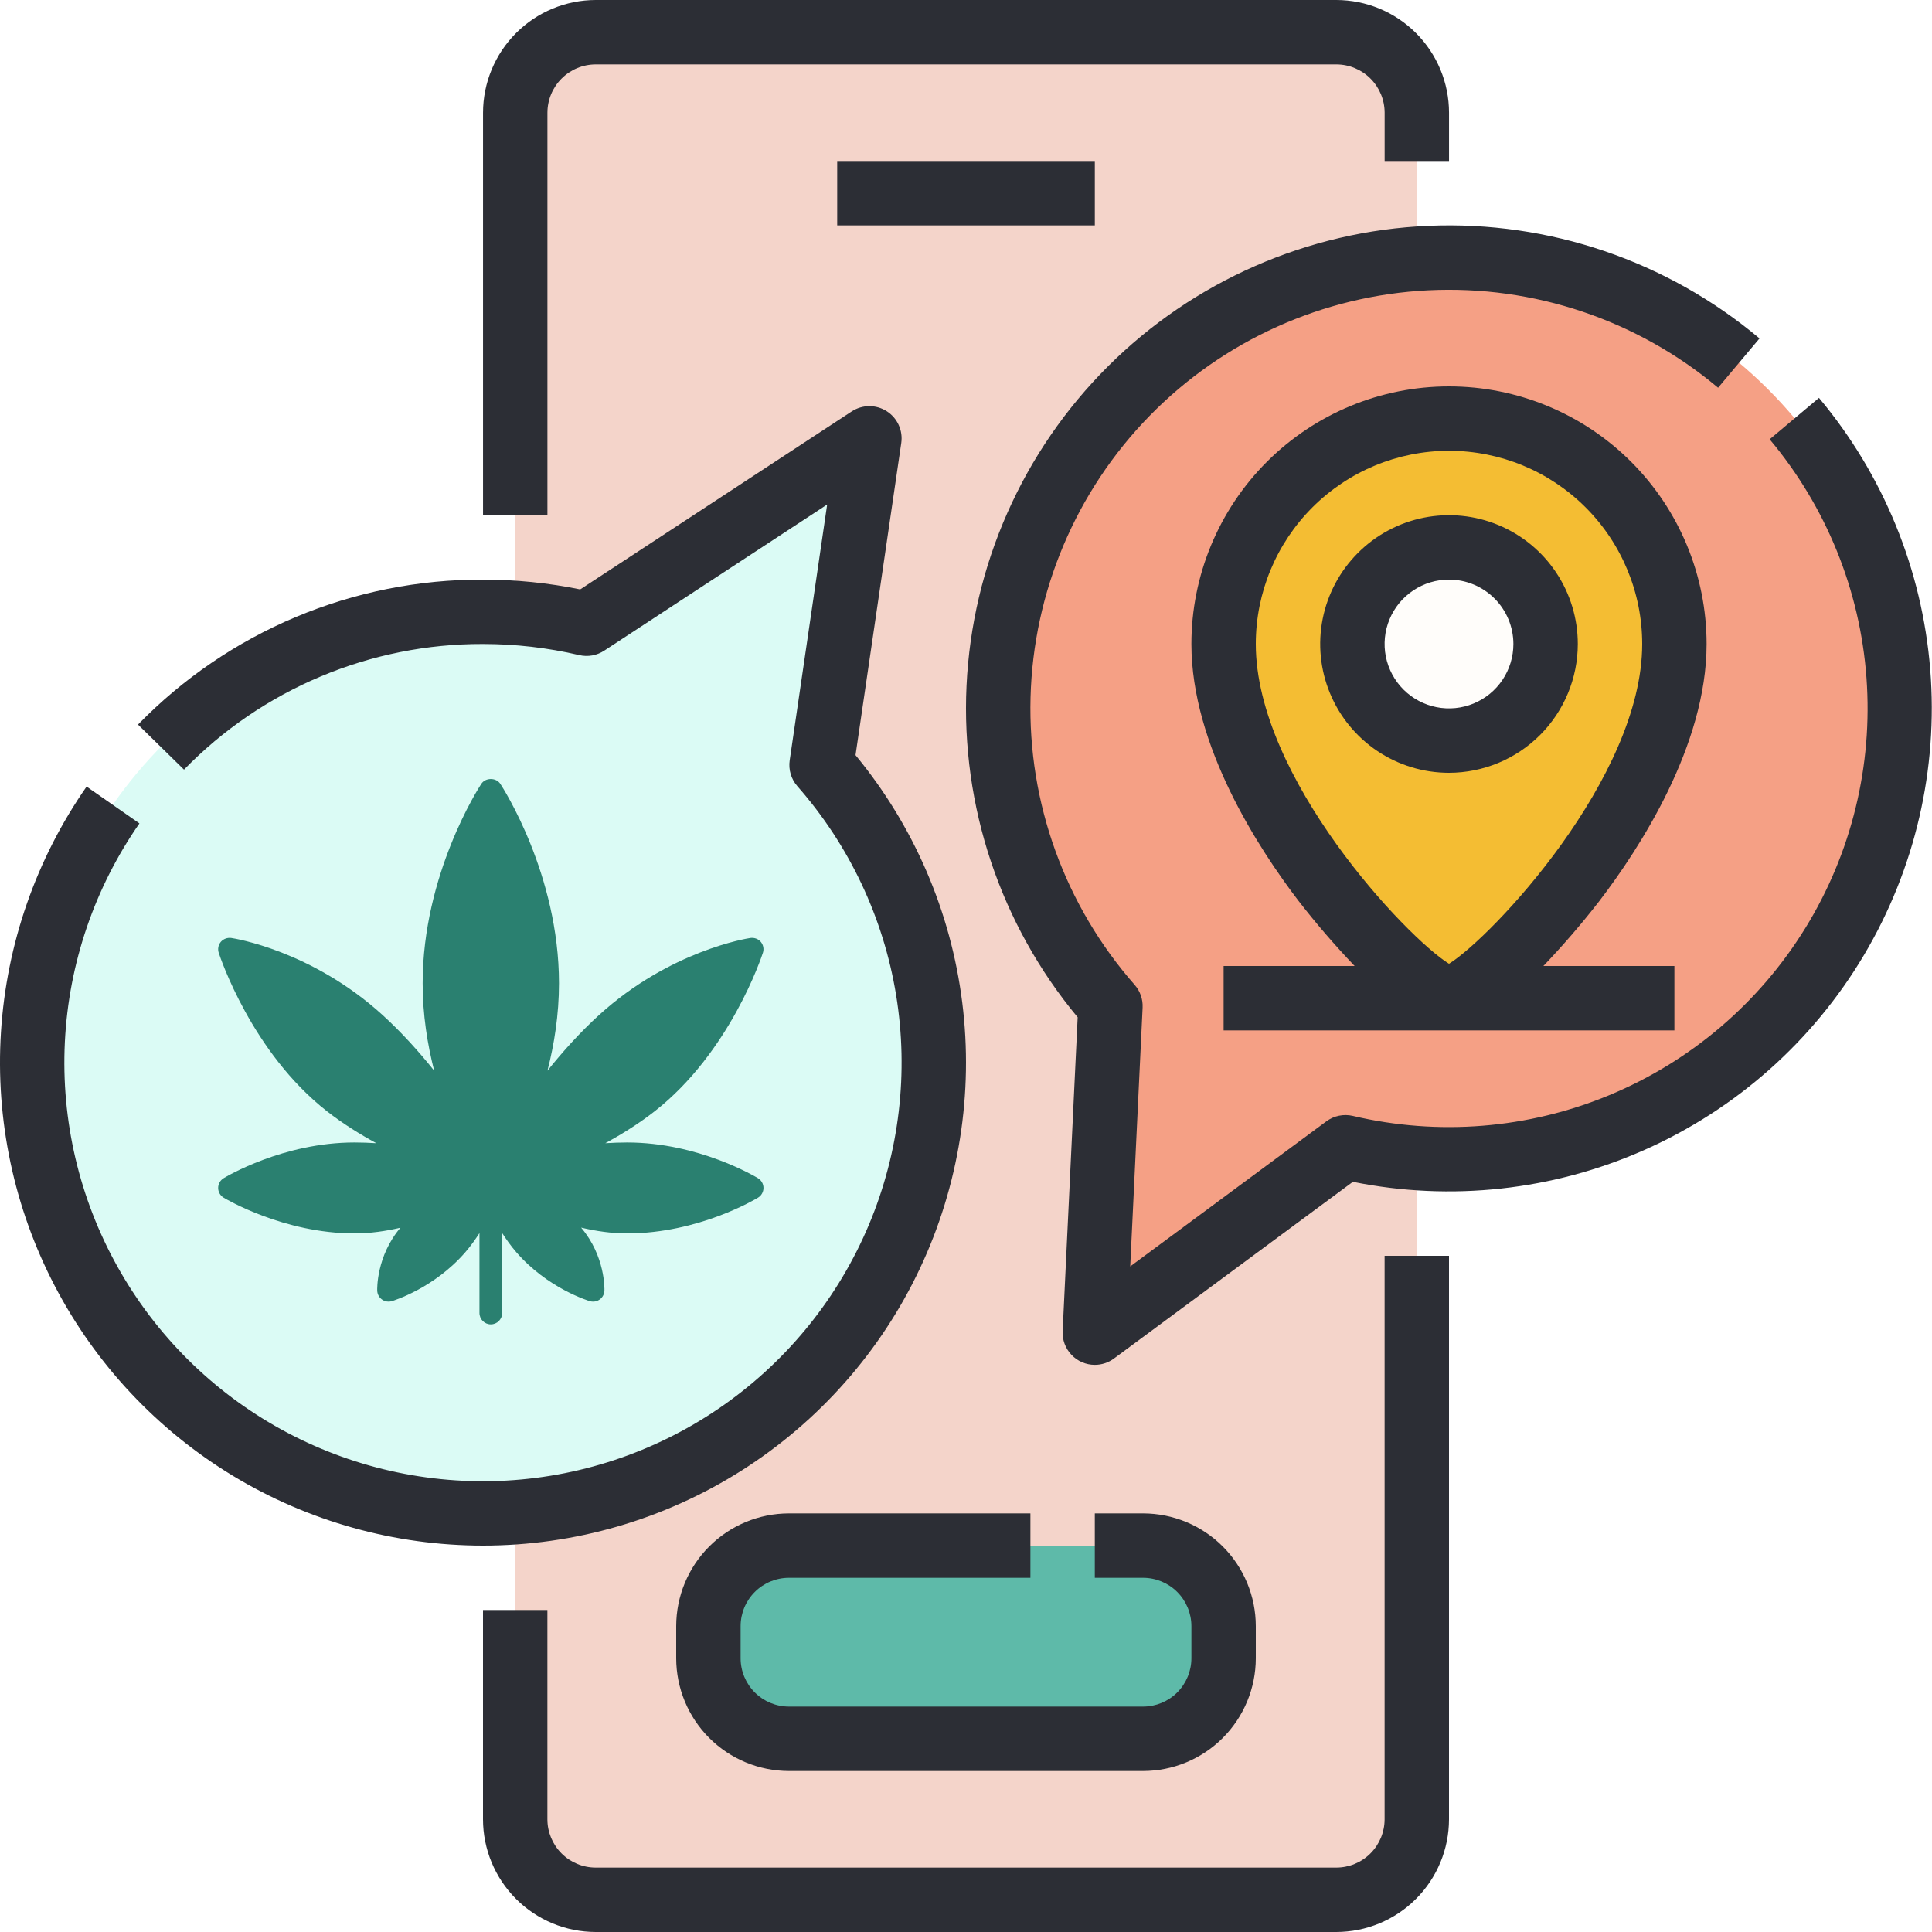
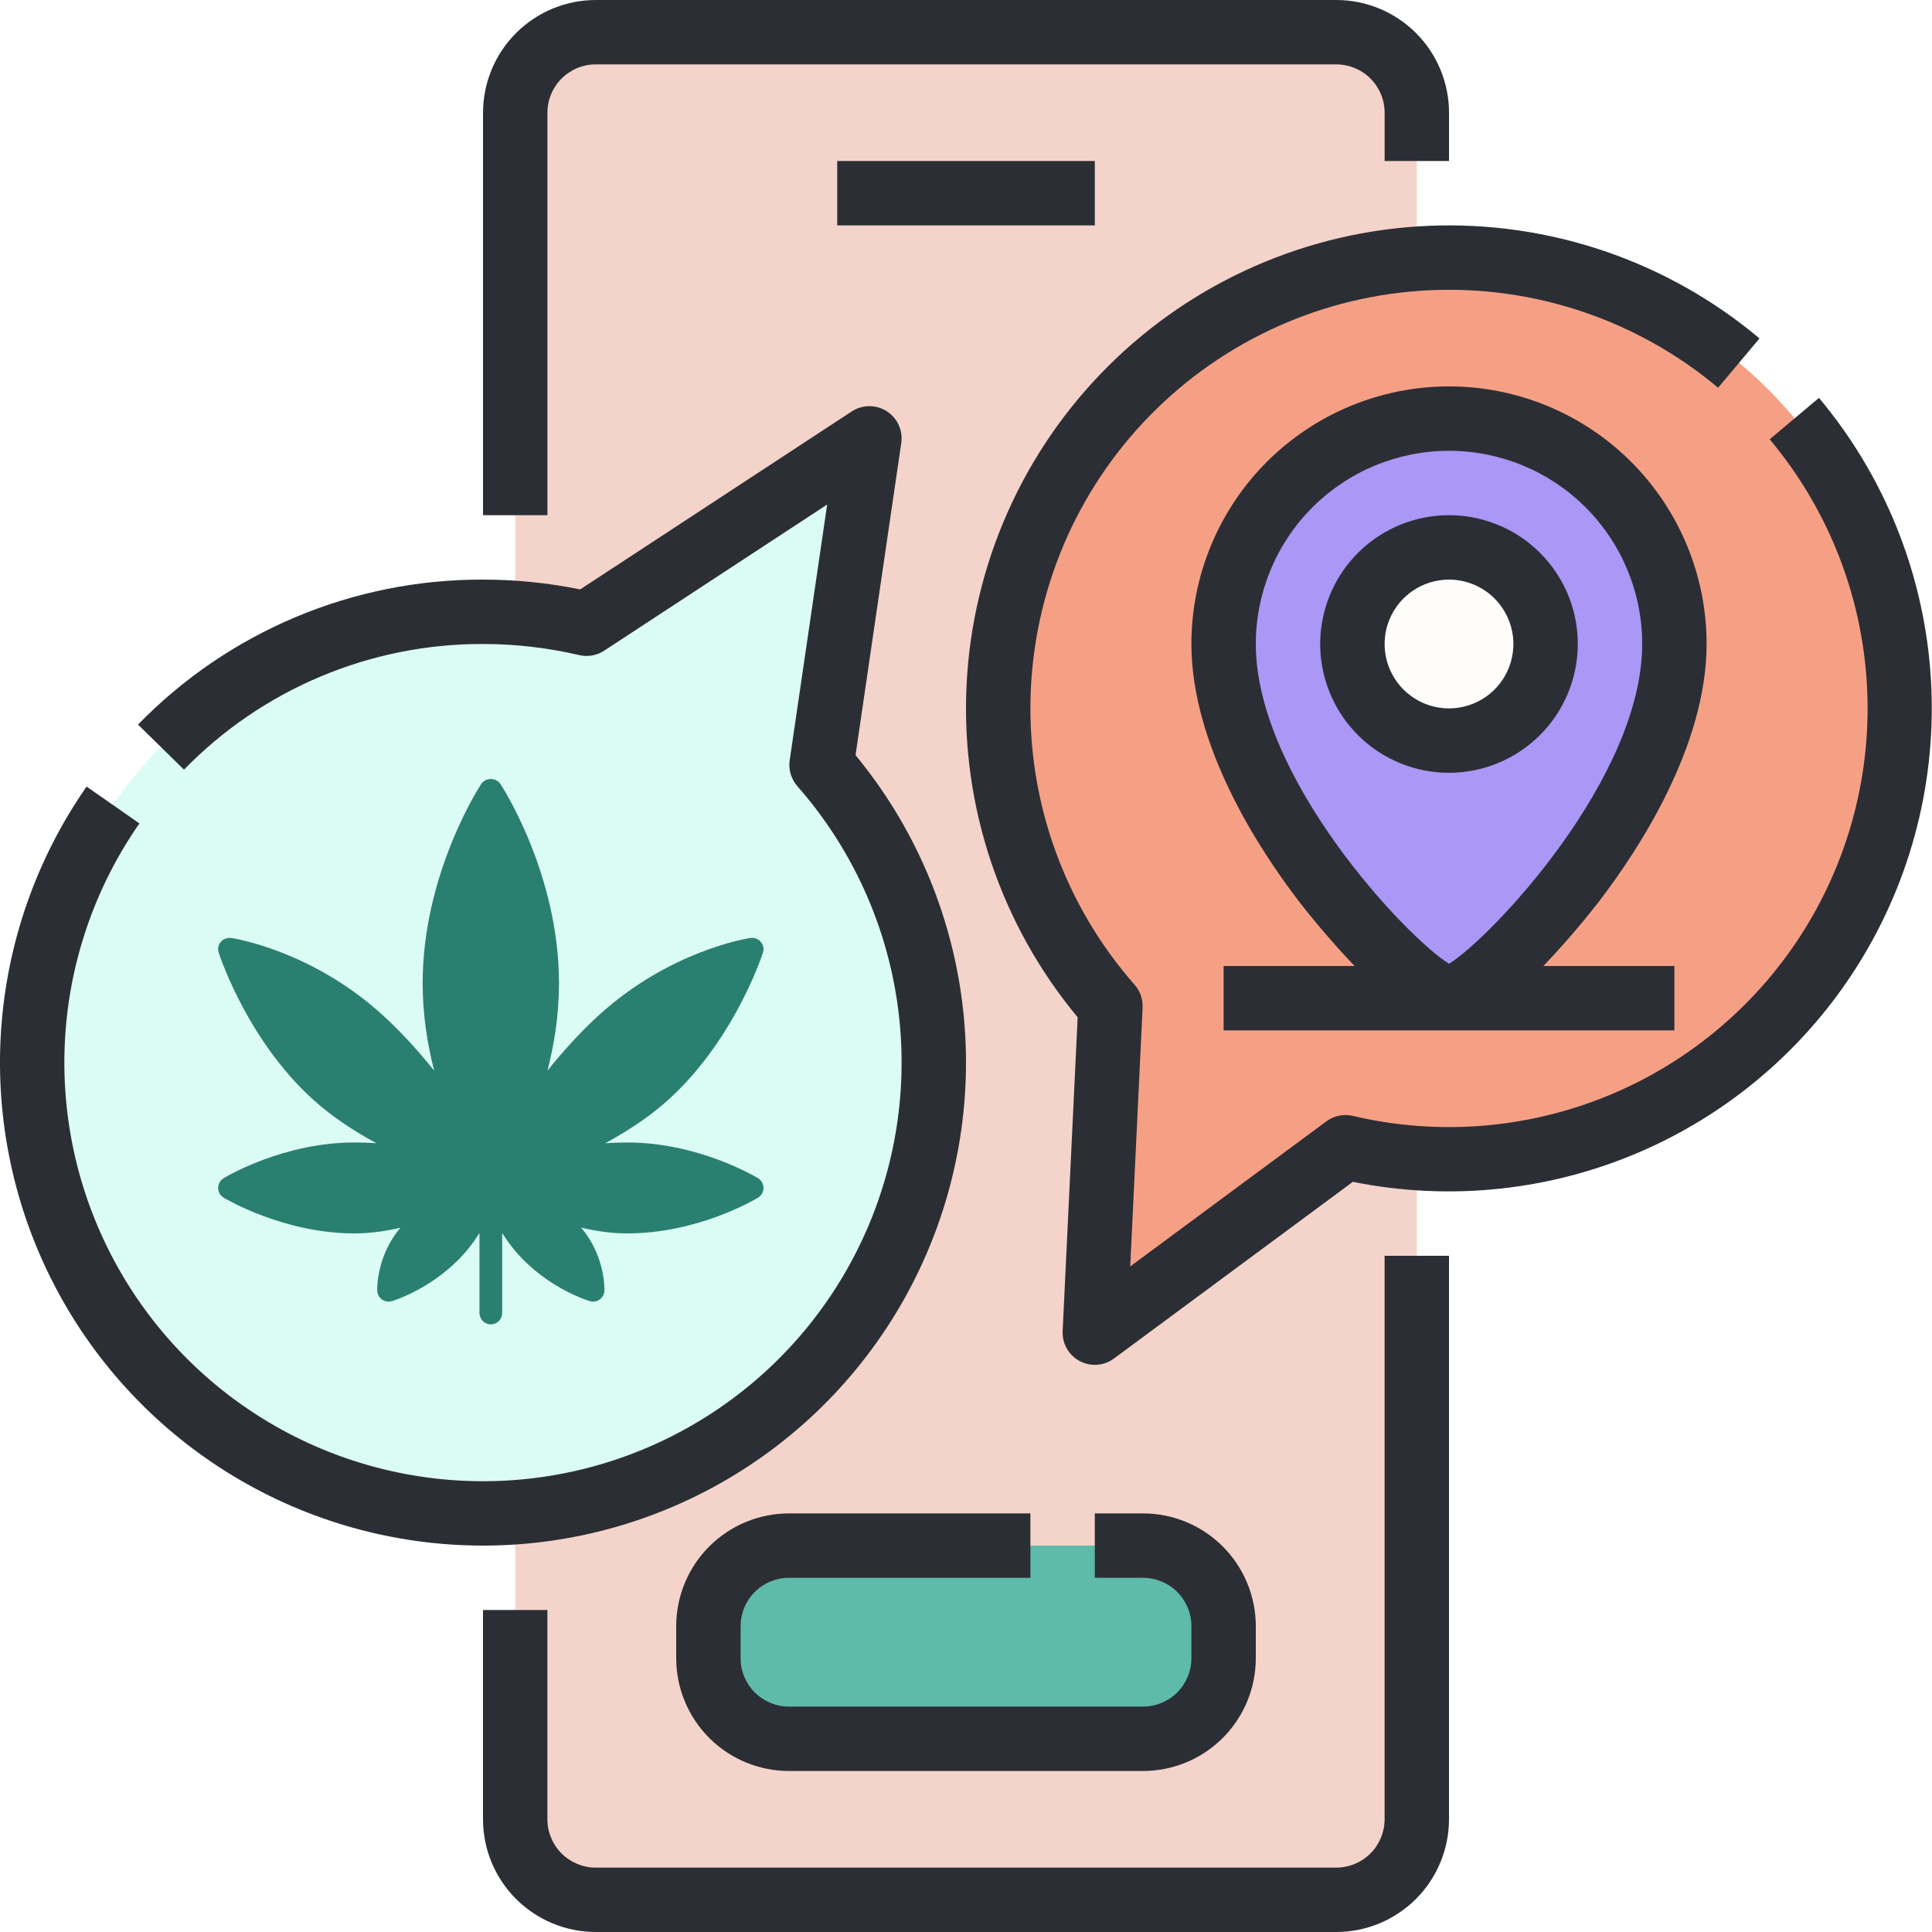
<svg xmlns="http://www.w3.org/2000/svg" width="100" height="100" viewBox="0 0 124 124" fill="none">
  <path d="M85.766 2.067H38.233C35.38 2.067 33.066 4.38 33.066 7.233V116.767C33.066 119.62 35.38 121.933 38.233 121.933H85.766C88.62 121.933 90.933 119.62 90.933 116.767V7.233C90.933 4.38 88.62 2.067 85.766 2.067Z" fill="#F4D4CA" />
  <path d="M85.767 124H38.233C36.316 123.998 34.477 123.235 33.121 121.879C31.765 120.523 31.002 118.684 31 116.767V103.333H35.133V116.767C35.134 117.589 35.461 118.376 36.042 118.958C36.623 119.539 37.411 119.866 38.233 119.867H85.767C86.588 119.866 87.376 119.539 87.958 118.958C88.539 118.376 88.866 117.589 88.867 116.767V80.6H93V116.767C92.998 118.684 92.235 120.523 90.879 121.879C89.523 123.235 87.684 123.998 85.767 124Z" fill="#2C2E35" />
  <path d="M35.135 33.067H31.002V7.233C31.004 5.316 31.767 3.477 33.123 2.121C34.479 0.765 36.318 0.002 38.235 0H85.769C87.686 0.002 89.525 0.765 90.881 2.121C92.237 3.477 93 5.316 93.002 7.233V10.333H88.869V7.233C88.868 6.411 88.541 5.623 87.96 5.042C87.379 4.461 86.591 4.134 85.769 4.133H38.235C37.413 4.134 36.625 4.461 36.044 5.042C35.463 5.623 35.136 6.411 35.135 7.233V33.067Z" fill="#2C2E35" />
  <path d="M73.367 99.2H50.633C47.78 99.2 45.467 101.513 45.467 104.367V106.433C45.467 109.287 47.78 111.6 50.633 111.6H73.367C76.22 111.6 78.534 109.287 78.534 106.433V104.367C78.534 101.513 76.22 99.2 73.367 99.2Z" fill="#5EBAA9" />
  <path d="M73.367 113.667H50.634C48.716 113.664 46.877 112.902 45.521 111.546C44.165 110.19 43.403 108.351 43.4 106.433V104.367C43.403 102.449 44.165 100.61 45.521 99.254C46.877 97.898 48.716 97.135 50.634 97.133H66.134V101.267H50.634C49.812 101.268 49.024 101.594 48.443 102.176C47.862 102.757 47.535 103.545 47.534 104.367V106.433C47.535 107.255 47.862 108.043 48.443 108.624C49.024 109.205 49.812 109.532 50.634 109.533H73.367C74.189 109.532 74.977 109.205 75.558 108.624C76.139 108.043 76.466 107.255 76.467 106.433V104.367C76.466 103.545 76.139 102.757 75.558 102.176C74.977 101.594 74.189 101.268 73.367 101.267H70.267V97.133H73.367C75.285 97.135 77.123 97.898 78.479 99.254C79.835 100.61 80.598 102.449 80.6 104.367V106.433C80.598 108.351 79.835 110.19 78.479 111.546C77.123 112.902 75.285 113.664 73.367 113.667Z" fill="#2C2E35" />
  <path d="M53.734 10.333H70.268V14.467H53.734V10.333Z" fill="#2C2E35" />
  <path d="M52.73 49.096L55.8 28.135L37.645 40.033C30.924 38.445 23.857 39.311 17.719 42.476C11.581 45.641 6.777 50.895 4.173 57.292C1.57 63.688 1.339 70.805 3.522 77.356C5.705 83.908 10.158 89.464 16.078 93.02C21.998 96.576 28.994 97.899 35.803 96.75C42.613 95.6 48.787 92.054 53.212 86.752C57.636 81.45 60.02 74.74 59.931 67.835C59.843 60.929 57.289 54.283 52.73 49.096V49.096Z" fill="#DBFBF5" />
  <path d="M31 99.2C25.336 99.199 19.78 97.647 14.936 94.712C10.092 91.776 6.144 87.57 3.522 82.549C0.9 77.528 -0.297 71.885 0.062 66.233C0.421 60.58 2.322 55.133 5.558 50.484L8.948 52.849C6.069 56.984 4.411 61.844 4.163 66.876C3.915 71.908 5.086 76.909 7.544 81.306C10.001 85.704 13.646 89.323 18.061 91.749C22.477 94.174 27.485 95.31 32.516 95.026C37.545 94.741 42.394 93.048 46.508 90.14C50.622 87.232 53.835 83.226 55.781 78.579C57.727 73.932 58.328 68.831 57.514 63.859C56.7 58.888 54.504 54.245 51.178 50.461C50.98 50.236 50.833 49.97 50.748 49.683C50.663 49.395 50.641 49.093 50.685 48.796L53.089 32.382L38.778 41.762C38.543 41.916 38.28 42.02 38.004 42.069C37.728 42.117 37.445 42.109 37.172 42.045C35.149 41.571 33.078 41.333 31 41.333C27.424 41.322 23.882 42.03 20.585 43.416C17.288 44.801 14.304 46.835 11.809 49.397L8.857 46.505C11.736 43.548 15.179 41.201 18.983 39.602C22.787 38.004 26.874 37.187 31 37.2C33.095 37.2 35.186 37.41 37.239 37.829L54.667 26.406C55 26.188 55.389 26.07 55.788 26.068C56.186 26.066 56.576 26.178 56.912 26.393C57.248 26.607 57.514 26.913 57.68 27.276C57.845 27.638 57.903 28.04 57.845 28.434L54.91 48.468C58.652 53.003 61.028 58.509 61.759 64.342C62.491 70.176 61.548 76.097 59.041 81.416C56.535 86.734 52.568 91.23 47.603 94.379C42.638 97.528 36.879 99.2 31 99.2Z" fill="#2C2E35" />
  <path d="M71.27 64.571L70.266 85.532L86.355 73.633C93.076 75.222 100.143 74.356 106.281 71.191C112.419 68.026 117.223 62.771 119.827 56.375C122.43 49.978 122.661 42.862 120.478 36.31C118.295 29.759 113.842 24.203 107.922 20.647C102.002 17.09 95.006 15.768 88.197 16.917C81.387 18.067 75.213 21.612 70.788 26.915C66.364 32.217 63.98 38.927 64.069 45.832C64.157 52.737 66.711 59.384 71.27 64.571V64.571Z" fill="#F5A085" />
  <path d="M70.267 87.599C69.987 87.599 69.71 87.542 69.453 87.432C69.196 87.322 68.964 87.16 68.771 86.958C68.578 86.755 68.428 86.516 68.33 86.254C68.233 85.992 68.189 85.713 68.203 85.433L69.167 65.291C64.216 59.338 61.671 51.748 62.034 44.014C62.397 36.279 65.641 28.961 71.128 23.498C76.615 18.035 83.948 14.823 91.684 14.494C99.42 14.165 106.999 16.743 112.93 21.721L110.271 24.886C105.082 20.532 98.44 18.298 91.675 18.632C84.909 18.967 78.52 21.844 73.785 26.689C69.051 31.533 66.322 37.987 66.143 44.758C65.964 51.529 68.35 58.118 72.822 63.206C73.177 63.609 73.361 64.134 73.335 64.67L72.54 81.281L85.127 71.972C85.368 71.793 85.645 71.669 85.939 71.609C86.233 71.549 86.536 71.553 86.828 71.621C92.323 72.917 98.086 72.45 103.3 70.285C108.513 68.12 112.913 64.368 115.874 59.562C118.835 54.756 120.207 49.139 119.795 43.508C119.384 37.878 117.21 32.521 113.581 28.196L116.746 25.537C120.874 30.465 123.369 36.553 123.886 42.961C124.403 49.368 122.916 55.778 119.631 61.303C116.346 66.829 111.425 71.197 105.549 73.803C99.673 76.409 93.132 77.125 86.831 75.852L71.496 87.194C71.14 87.457 70.709 87.599 70.267 87.599Z" fill="#2C2E35" />
-   <path d="M107.467 41.333C107.467 51.667 95.067 64.067 93 64.067C90.933 64.067 78.533 51.667 78.533 41.333C78.533 37.497 80.057 33.817 82.77 31.104C85.483 28.391 89.163 26.867 93 26.867C96.837 26.867 100.516 28.391 103.229 31.104C105.942 33.817 107.467 37.497 107.467 41.333Z" fill="#F4BD33" />
+   <path d="M107.467 41.333C107.467 51.667 95.067 64.067 93 64.067C90.933 64.067 78.533 51.667 78.533 41.333C78.533 37.497 80.057 33.817 82.77 31.104C85.483 28.391 89.163 26.867 93 26.867C96.837 26.867 100.516 28.391 103.229 31.104C105.942 33.817 107.467 37.497 107.467 41.333Z" fill="#AA97F6" />
  <path d="M93.001 47.533C96.425 47.533 99.201 44.758 99.201 41.333C99.201 37.909 96.425 35.133 93.001 35.133C89.577 35.133 86.801 37.909 86.801 41.333C86.801 44.758 89.577 47.533 93.001 47.533Z" fill="#FFFDFA" />
  <path d="M93 49.6C91.365 49.6 89.767 49.115 88.407 48.207C87.048 47.298 85.988 46.007 85.363 44.497C84.737 42.986 84.573 41.324 84.892 39.721C85.211 38.117 85.999 36.644 87.155 35.488C88.311 34.332 89.784 33.544 91.387 33.225C92.991 32.907 94.653 33.07 96.164 33.696C97.674 34.322 98.965 35.381 99.874 36.741C100.782 38.1 101.267 39.698 101.267 41.333C101.264 43.525 100.393 45.626 98.843 47.176C97.293 48.726 95.192 49.597 93 49.6ZM93 37.2C92.183 37.2 91.383 37.442 90.704 37.897C90.024 38.351 89.494 38.996 89.181 39.752C88.868 40.507 88.787 41.338 88.946 42.14C89.106 42.941 89.499 43.678 90.077 44.256C90.655 44.834 91.392 45.228 92.194 45.387C92.996 45.547 93.827 45.465 94.582 45.152C95.337 44.839 95.983 44.309 96.437 43.63C96.891 42.95 97.133 42.151 97.133 41.333C97.132 40.237 96.696 39.187 95.921 38.412C95.147 37.637 94.096 37.201 93 37.2Z" fill="#2C2E35" />
  <path d="M102.65 57.83C105.221 54.469 109.533 47.855 109.533 41.333C109.533 36.949 107.792 32.743 104.691 29.642C101.59 26.542 97.385 24.8 93 24.8C88.615 24.8 84.41 26.542 81.309 29.642C78.209 32.743 76.467 36.949 76.467 41.333C76.467 47.855 80.779 54.469 83.35 57.83C84.476 59.281 85.675 60.672 86.943 62H78.534V66.133H107.467V62H99.057C100.325 60.672 101.524 59.281 102.65 57.83ZM80.6 41.333C80.6 38.045 81.907 34.891 84.232 32.565C86.558 30.24 89.711 28.933 93 28.933C96.289 28.933 99.443 30.24 101.768 32.565C104.094 34.891 105.4 38.045 105.4 41.333C105.4 49.92 95.735 60.162 93 61.857C90.265 60.162 80.6 49.92 80.6 41.333Z" fill="#2C2E35" />
  <path d="M48.652 75.621C48.498 75.528 44.833 73.326 40.252 73.326C39.78 73.326 39.312 73.345 38.849 73.373C39.924 72.789 41.007 72.113 42.009 71.33C46.848 67.549 48.882 61.407 48.966 61.148C49.044 60.908 48.992 60.644 48.829 60.451C48.666 60.259 48.418 60.17 48.165 60.201C47.956 60.232 42.994 61.013 38.452 65.143C37.225 66.26 36.114 67.499 35.138 68.717C35.571 67.027 35.877 65.132 35.877 63.112C35.877 56.124 32.265 50.541 32.111 50.308C31.842 49.897 31.161 49.897 30.892 50.308C30.738 50.541 27.127 56.124 27.127 63.112C27.127 65.132 27.433 67.027 27.866 68.717C26.89 67.499 25.779 66.26 24.551 65.143C20.01 61.013 15.048 60.232 14.839 60.201C14.59 60.17 14.339 60.26 14.174 60.451C14.011 60.644 13.96 60.908 14.037 61.148C14.121 61.407 16.155 67.549 20.994 71.33C21.997 72.113 23.08 72.789 24.155 73.373C23.692 73.345 23.224 73.326 22.752 73.326C18.17 73.326 14.505 75.528 14.352 75.621C14.134 75.754 14.001 75.992 14.002 76.247C14.003 76.503 14.137 76.739 14.356 76.87C14.512 76.964 18.227 79.163 22.752 79.163C23.761 79.163 24.756 79.018 25.701 78.798C24.154 80.621 24.206 82.738 24.211 82.843C24.221 83.067 24.334 83.275 24.517 83.406C24.641 83.495 24.789 83.541 24.939 83.541C25.009 83.541 25.079 83.531 25.147 83.511C25.257 83.478 27.866 82.682 29.866 80.37C30.224 79.956 30.513 79.545 30.773 79.142V84.27C30.773 84.674 31.099 85 31.502 85C31.905 85 32.231 84.674 32.231 84.27V79.142C32.491 79.545 32.78 79.956 33.138 80.37C35.138 82.682 37.747 83.478 37.857 83.511C37.925 83.531 37.995 83.541 38.065 83.541C38.215 83.541 38.363 83.495 38.487 83.406C38.67 83.275 38.783 83.067 38.793 82.843C38.798 82.737 38.85 80.615 37.297 78.791C38.248 79.015 39.245 79.163 40.252 79.163C44.834 79.163 48.498 76.962 48.652 76.868C48.87 76.736 49.002 76.499 49.002 76.245C49.002 75.99 48.869 75.754 48.652 75.621Z" fill="#2A8070" />
</svg>
